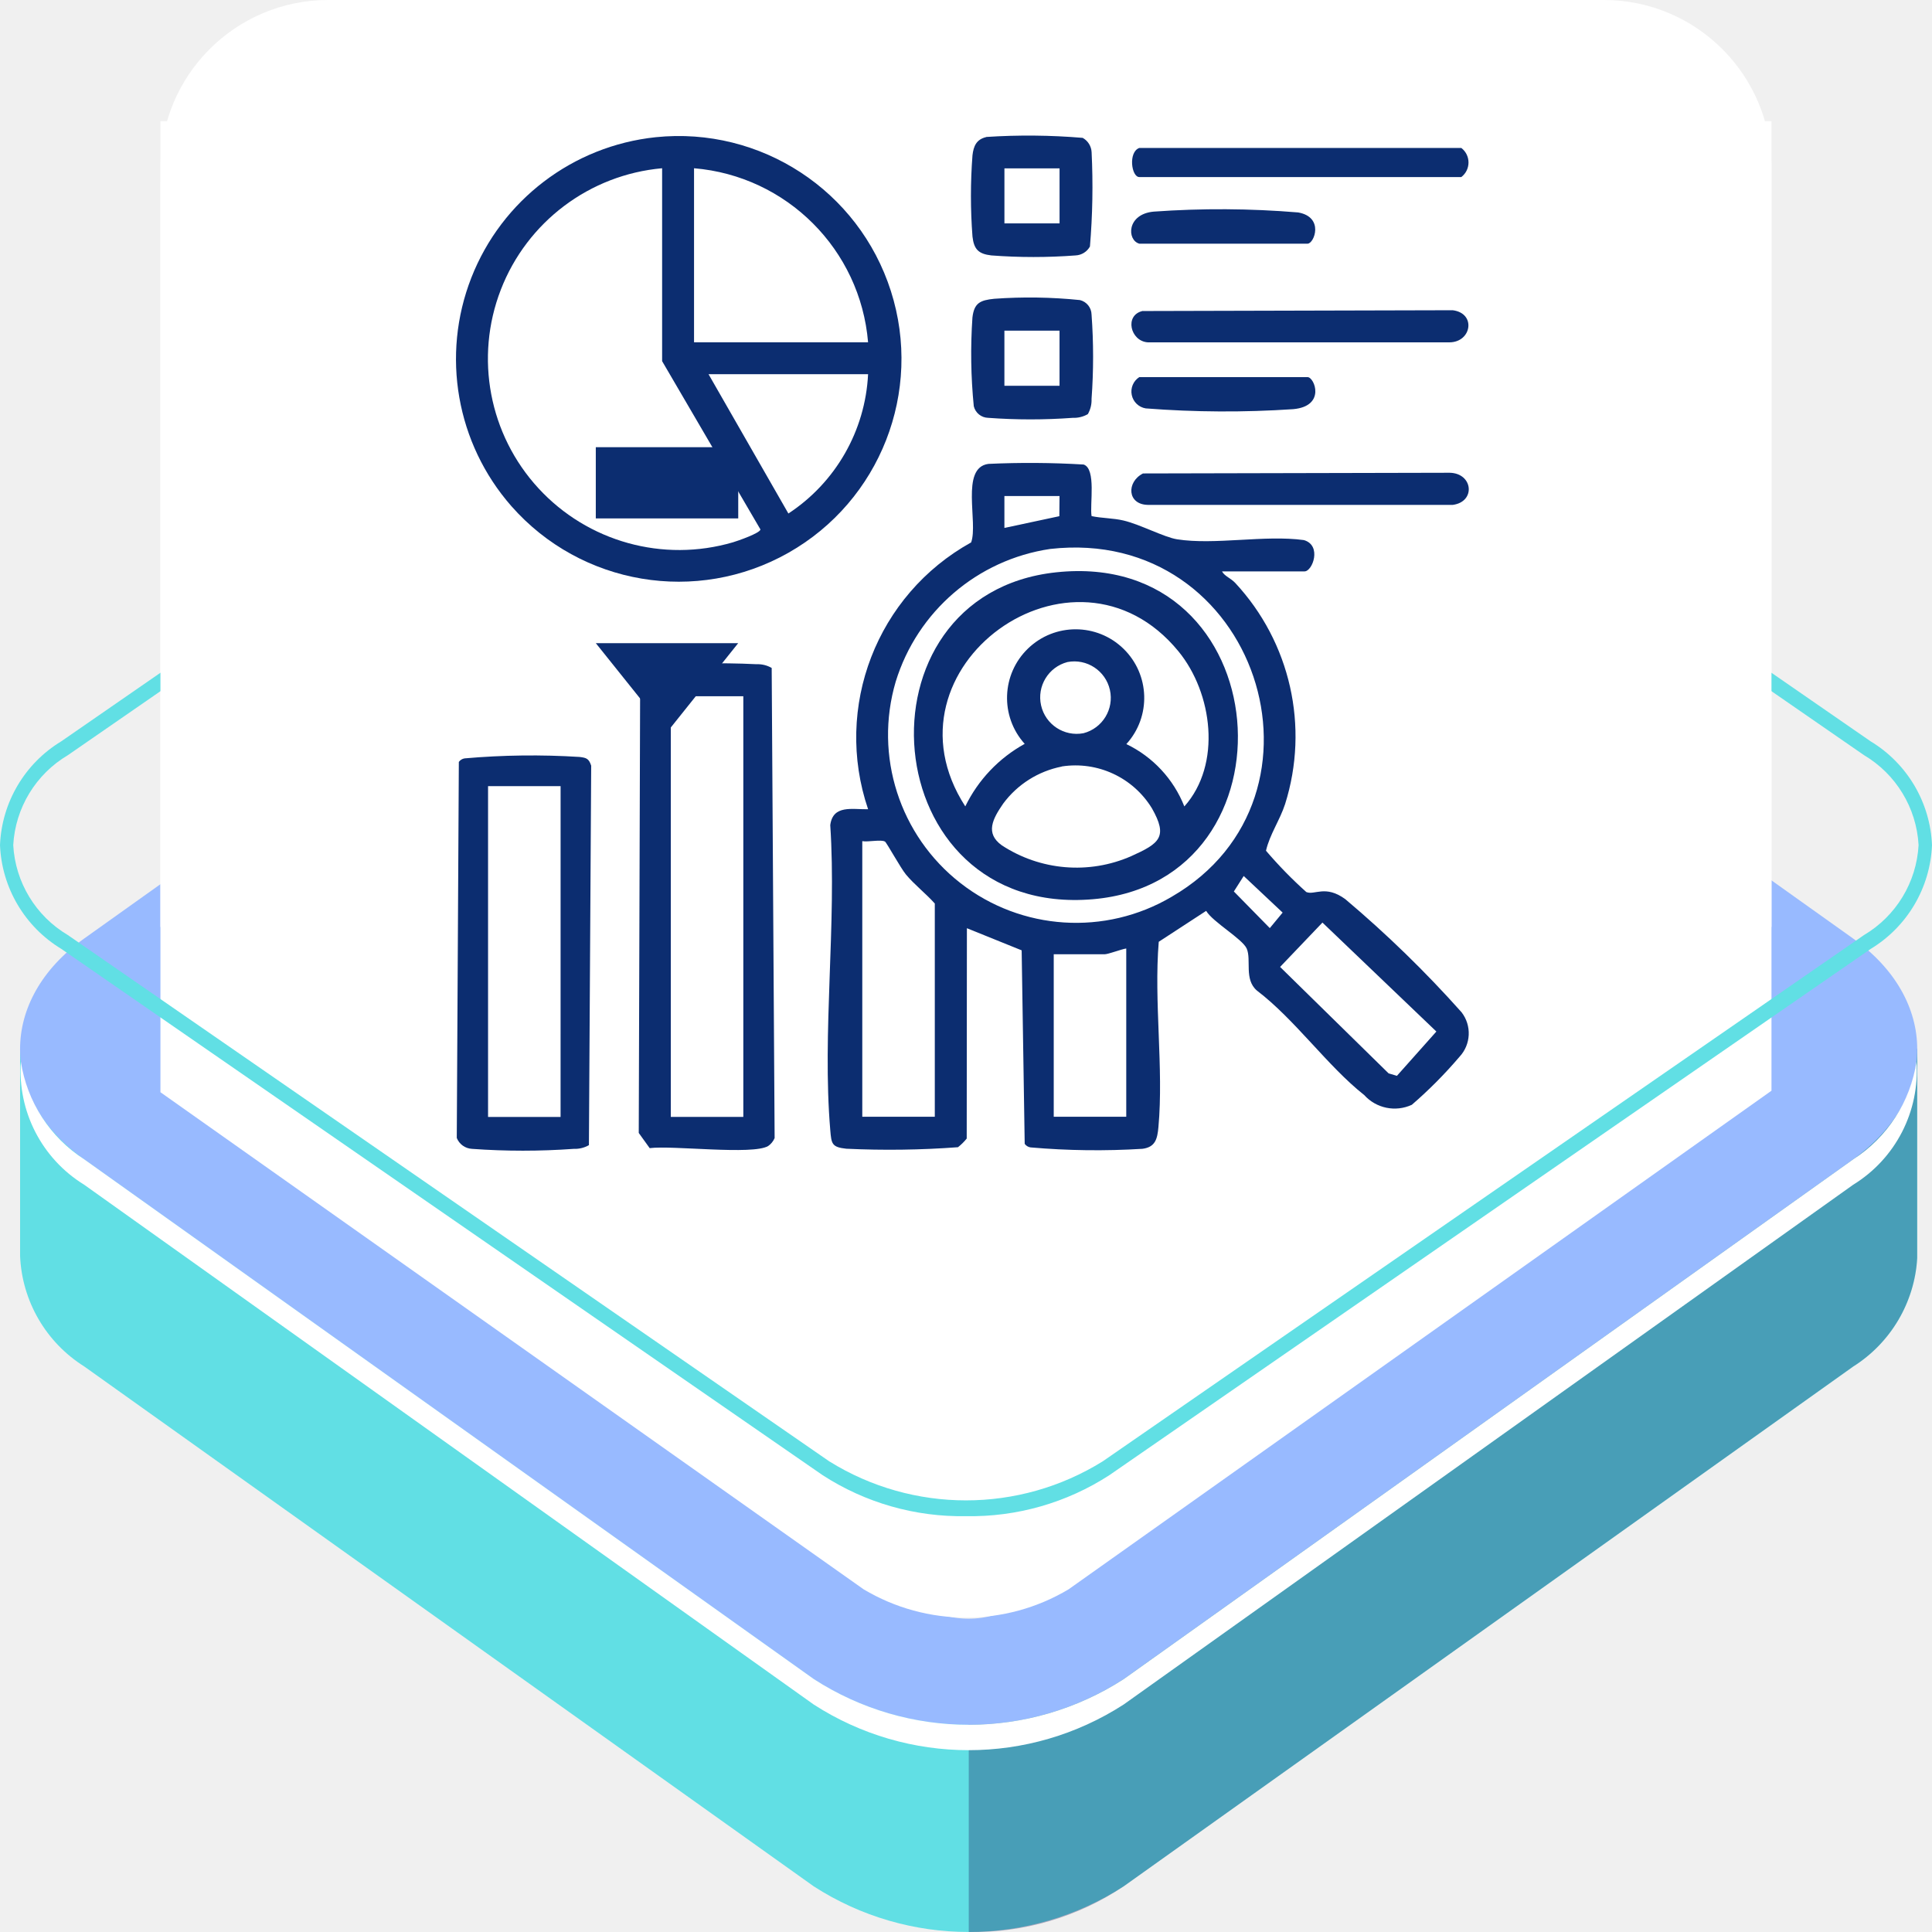
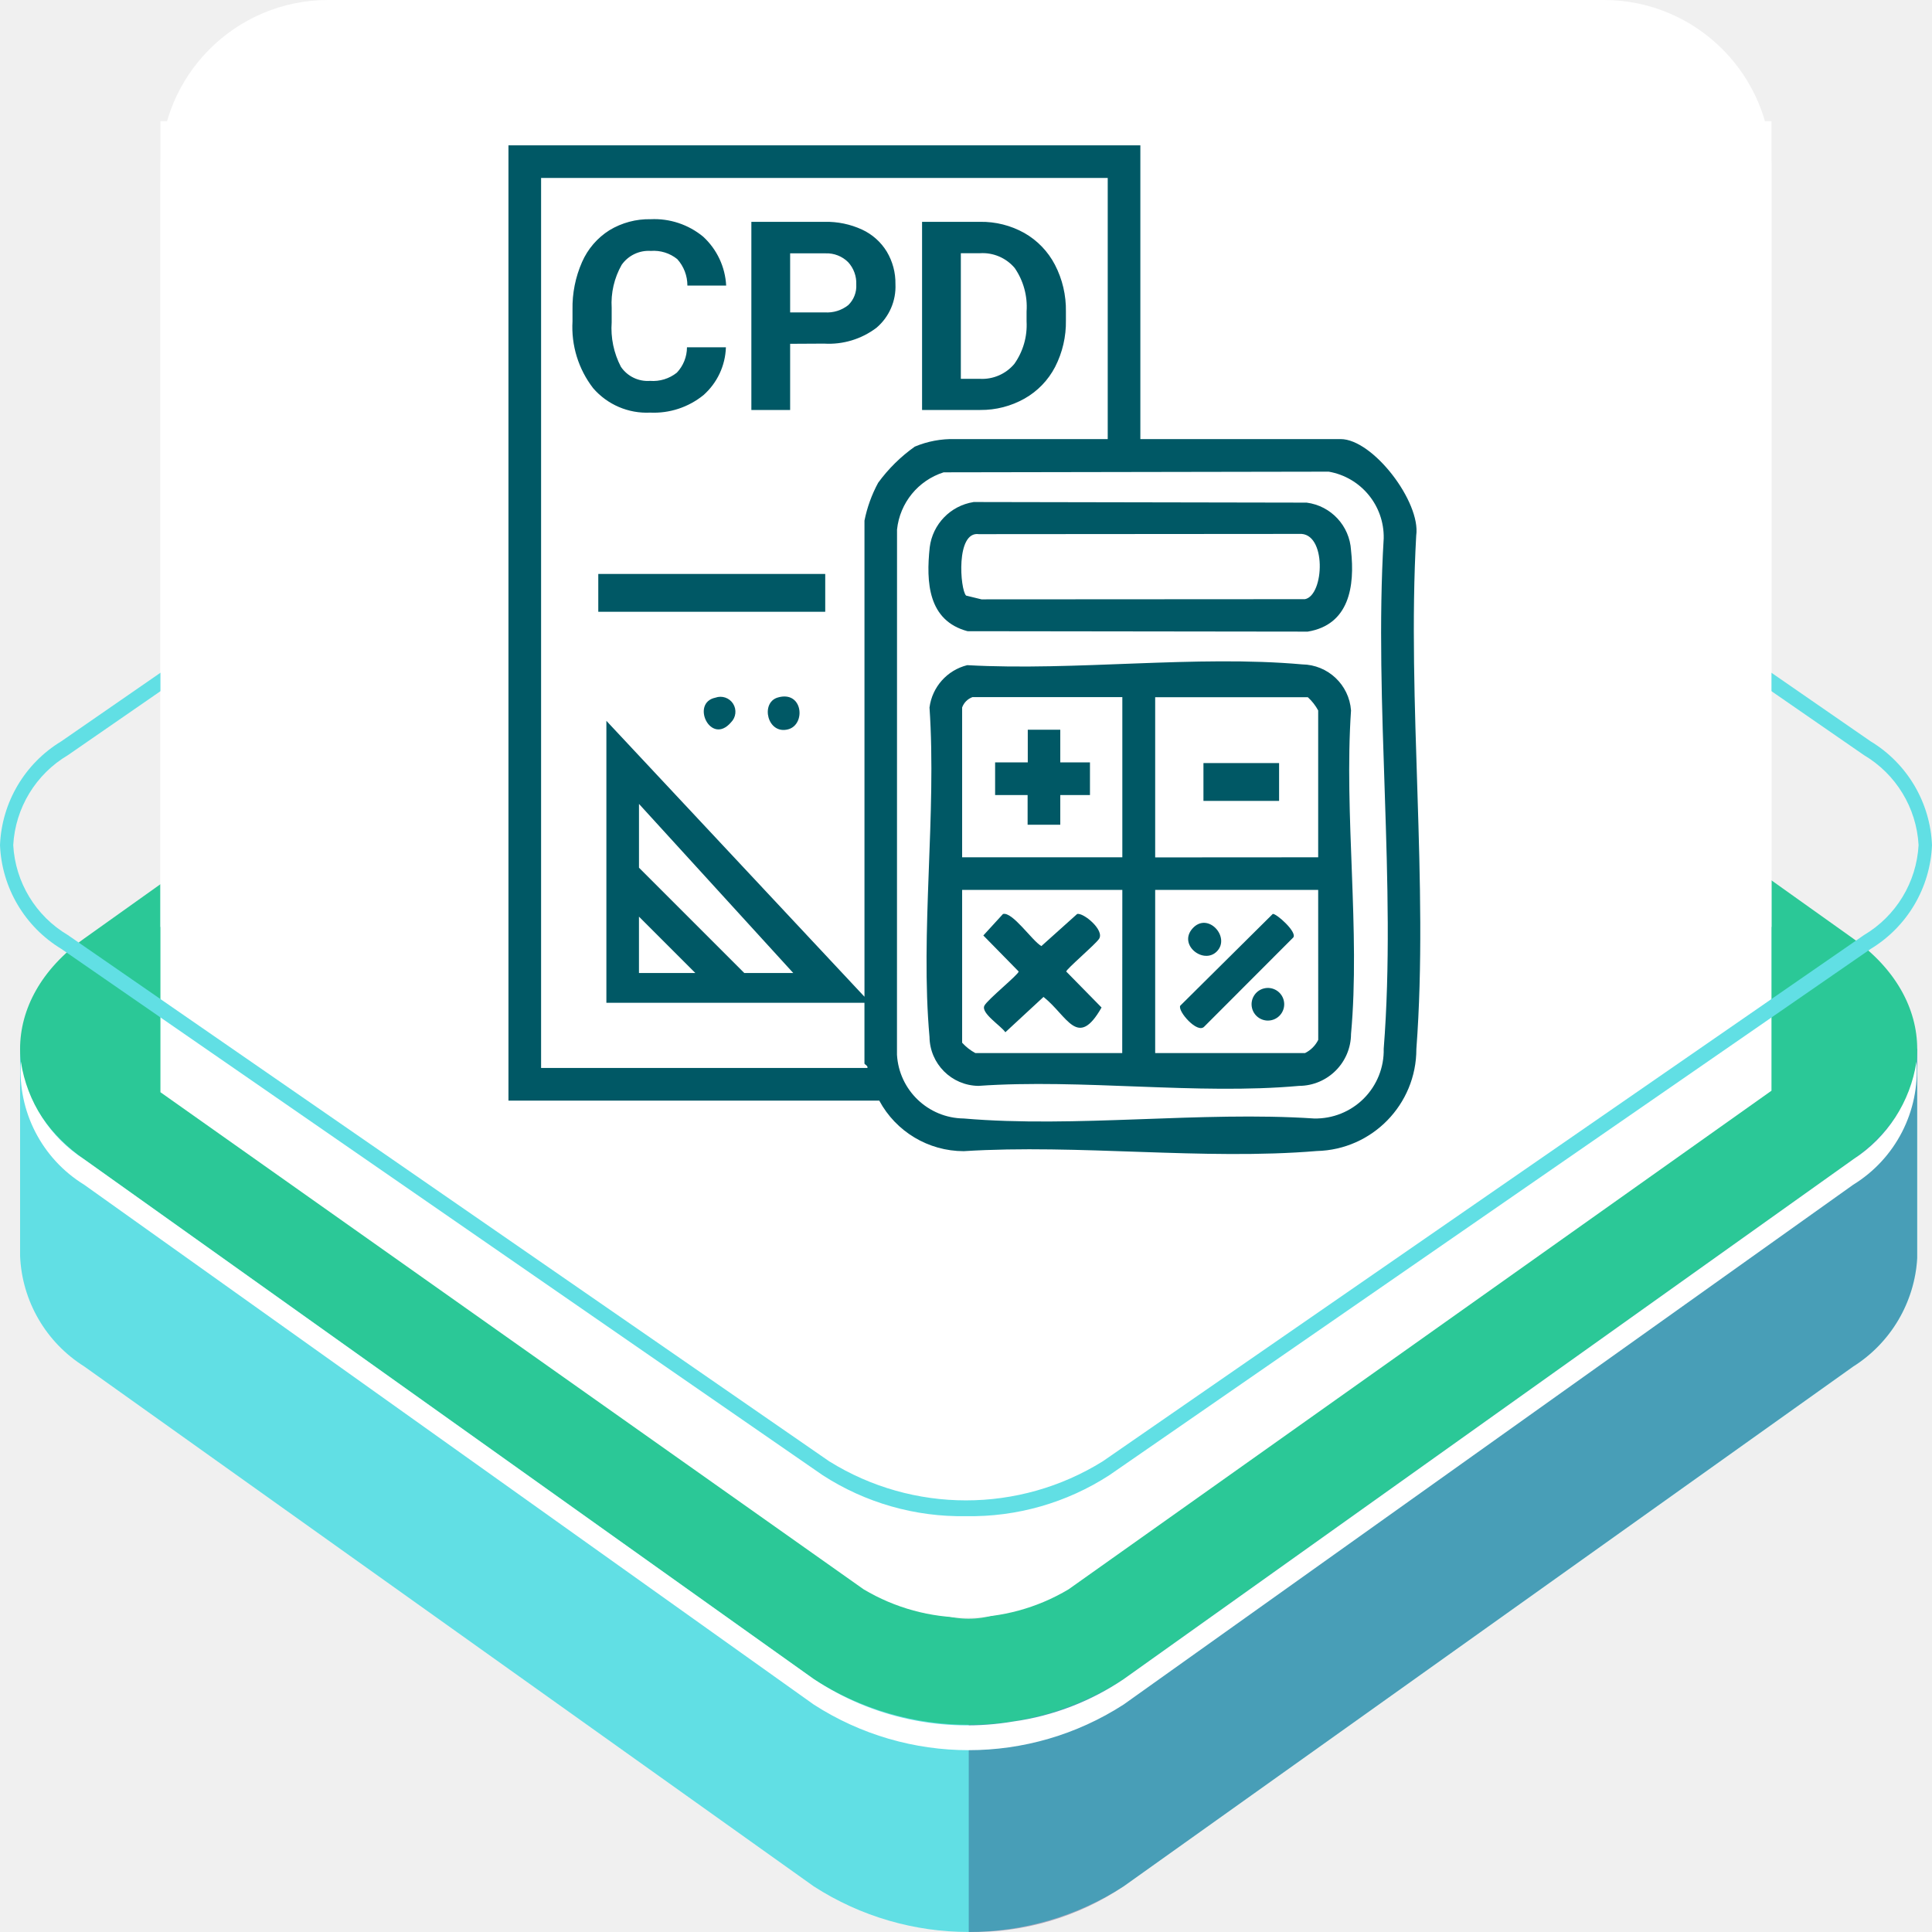
<svg xmlns="http://www.w3.org/2000/svg" width="72.996" height="73" viewBox="0 0 72.996 73">
  <defs>
    <clipPath id="clip-path">
      <rect id="Rectangle_403416" data-name="Rectangle 403416" width="71.683" height="58.902" fill="#59c4c8" />
    </clipPath>
    <clipPath id="clip-path-2">
      <path id="Path_875268" data-name="Path 875268" d="M1.1,22.912,0,23.293v7.9a5.187,5.187,0,0,0,2.421,4.17L29.988,55.009a10.8,10.8,0,0,0,11.707,0L69.263,35.37a5.21,5.21,0,0,0,2.42-4.1c0-.066,0-.132,0-.2h0V23.367l-1.728-1.185C69.468,25.819,66,28.217,63.1,28.715L43.345,42.969l-8.621,3.841L7.207,29.288l.636-.453c-2.351-1.356-3.618-4.456-4.89-7.285Z" transform="translate(0 -21.549)" fill="#61dfe4" />
    </clipPath>
    <clipPath id="clip-path-3">
      <rect id="Rectangle_403409" data-name="Rectangle 403409" width="71.683" height="58.902" fill="none" />
    </clipPath>
    <clipPath id="clip-path-4">
      <rect id="Rectangle_403408" data-name="Rectangle 403408" width="35.842" height="34.45" fill="none" />
    </clipPath>
    <clipPath id="clip-path-5">
      <path id="Path_875270" data-name="Path 875270" d="M26.3,6.628,3.311,23.549c1.272,2.829,2.539,5.929,4.89,7.285L34.324,12.221a3.459,3.459,0,0,1,3.749,0L63.74,30.508l-.285.207c2.9-.5,6.37-2.9,6.858-6.533L41.508,4.411,33.126,1.678Z" transform="translate(-3.311 -1.678)" fill="#61dfe4" />
    </clipPath>
    <clipPath id="clip-path-7">
      <rect id="Rectangle_403411" data-name="Rectangle 403411" width="32.888" height="29.156" fill="none" />
    </clipPath>
    <clipPath id="clip-path-8">
-       <path id="Path_875272" data-name="Path 875272" d="M33.967,46.513,6.4,26.872a1.539,1.539,0,0,1,0-2.672L33.966,4.56a3.457,3.457,0,0,1,3.749,0L65.283,24.2a1.538,1.538,0,0,1,0,2.671L37.716,46.512a3.458,3.458,0,0,1-3.749,0M35.736,0a10.166,10.166,0,0,0-5.749,1.725L2.421,21.365c-3.227,2.3-3.227,6.041,0,8.341L29.989,49.347a10.793,10.793,0,0,0,11.707,0L69.263,29.706c3.227-2.3,3.227-6.041,0-8.341L41.695,1.725A10.166,10.166,0,0,0,35.946,0Z" transform="translate(-0.001)" fill="#98baff" />
+       <path id="Path_875272" data-name="Path 875272" d="M33.967,46.513,6.4,26.872a1.539,1.539,0,0,1,0-2.672L33.966,4.56a3.457,3.457,0,0,1,3.749,0L65.283,24.2a1.538,1.538,0,0,1,0,2.671L37.716,46.512a3.458,3.458,0,0,1-3.749,0M35.736,0a10.166,10.166,0,0,0-5.749,1.725L2.421,21.365c-3.227,2.3-3.227,6.041,0,8.341L29.989,49.347a10.793,10.793,0,0,0,11.707,0L69.263,29.706c3.227-2.3,3.227-6.041,0-8.341L41.695,1.725A10.166,10.166,0,0,0,35.946,0Z" transform="translate(-0.001)" fill="#2bc897" />
    </clipPath>
    <clipPath id="clip-path-10">
-       <path id="Path_875275" data-name="Path 875275" d="M33.322,46.995,5.755,27.355a2.178,2.178,0,0,1,0-3.782L33.321,3.934a4.894,4.894,0,0,1,5.307,0L66.195,23.574a2.177,2.177,0,0,1,0,3.781L38.628,46.995a4.894,4.894,0,0,1-5.306,0M30.9,2.208,3.333,21.847c-2.8,1.994-2.8,5.239,0,7.232L30.9,48.722a9.367,9.367,0,0,0,10.151,0L68.617,29.08c2.8-1.992,2.8-5.237,0-7.231L41.049,2.208a9.359,9.359,0,0,0-10.151,0" transform="translate(-1.234 -0.712)" fill="#98baff" />
+       <path id="Path_875275" data-name="Path 875275" d="M33.322,46.995,5.755,27.355a2.178,2.178,0,0,1,0-3.782L33.321,3.934a4.894,4.894,0,0,1,5.307,0L66.195,23.574a2.177,2.177,0,0,1,0,3.781L38.628,46.995a4.894,4.894,0,0,1-5.306,0M30.9,2.208,3.333,21.847c-2.8,1.994-2.8,5.239,0,7.232L30.9,48.722a9.367,9.367,0,0,0,10.151,0L68.617,29.08c2.8-1.992,2.8-5.237,0-7.231L41.049,2.208a9.359,9.359,0,0,0-10.151,0" transform="translate(-1.234 -0.712)" fill="#2bc897" />
    </clipPath>
    <clipPath id="clip-path-11">
      <rect id="Rectangle_403518" data-name="Rectangle 403518" width="60.873" height="61.12" fill="#fff" />
    </clipPath>
    <clipPath id="clip-path-12">
      <rect id="Rectangle_403232" data-name="Rectangle 403232" width="72.996" height="50.71" fill="#61dfe4" />
    </clipPath>
    <clipPath id="clip-path-13">
-       <rect id="Rectangle_406757" data-name="Rectangle 406757" width="38.253" height="38.356" fill="#0c2d70" />
+       <rect id="Rectangle_406931" data-name="Rectangle 406931" width="34.453" height="38.112" fill="#005865" />
    </clipPath>
  </defs>
-   <g id="Group_1113363" data-name="Group 1113363" transform="translate(-207.499 -4641.5)">
-     <g id="Group_1113225" data-name="Group 1113225">
-       <g id="Group_1108968" data-name="Group 1108968" transform="translate(208.254 4641.5)">
-         <g id="Group_1100744" data-name="Group 1100744" transform="translate(0.004 14.098)">
-           <g id="Group_1100514" data-name="Group 1100514" clip-path="url(#clip-path)">
-             <g id="Group_1100495" data-name="Group 1100495" transform="translate(0 23.717)">
-               <g id="Group_1100494" data-name="Group 1100494" clip-path="url(#clip-path-2)">
-                 <path id="Path_875399" data-name="Path 875399" d="M0,0,71.633-6.175l-7.76,81.049L-7.76,81.049Z" transform="translate(-12.548 26.819) rotate(-60)" fill="#61dfe4" />
-               </g>
+   <g id="Group_1111604" data-name="Group 1111604" transform="translate(-207.499 -4907.449)">
+     <g id="Group_1109427" data-name="Group 1109427" transform="translate(208.254 4907.449)">
+       <g id="Group_1100744" data-name="Group 1100744" transform="translate(0.004 14.098)">
+         <g id="Group_1100514" data-name="Group 1100514" clip-path="url(#clip-path)">
+           <g id="Group_1100495" data-name="Group 1100495" transform="translate(0 23.717)">
+             <g id="Group_1100494" data-name="Group 1100494" clip-path="url(#clip-path-2)">
+               <path id="Path_875399" data-name="Path 875399" d="M0,0,71.633-6.175l-7.76,81.049L-7.76,81.049Z" transform="translate(-12.548 26.819) rotate(-60)" fill="#61dfe4" />
            </g>
-             <g id="Group_1100500" data-name="Group 1100500" transform="translate(0 0)">
-               <g id="Group_1100499" data-name="Group 1100499" clip-path="url(#clip-path-3)">
-                 <g id="Group_1100498" data-name="Group 1100498" transform="translate(35.841 24.452)" opacity="0.3">
-                   <g id="Group_1100497" data-name="Group 1100497">
-                     <g id="Group_1100496" data-name="Group 1100496" clip-path="url(#clip-path-4)">
-                       <path id="Path_875269" data-name="Path 875269" d="M67.442,28.647,47.689,42.9l-7.5,3.344V56.667a10.2,10.2,0,0,0,5.854-1.725L73.606,35.3a5.208,5.208,0,0,0,2.42-4.1c0-.066,0-.133,0-.2l0,0V23.3l-1.58-1.084h-.165c-.539,3.58-3.968,5.937-6.841,6.431" transform="translate(-40.185 -22.217)" fill="#0f054c" />
-                     </g>
+           </g>
+           <g id="Group_1100500" data-name="Group 1100500" transform="translate(0 0)">
+             <g id="Group_1100499" data-name="Group 1100499" clip-path="url(#clip-path-3)">
+               <g id="Group_1100498" data-name="Group 1100498" transform="translate(35.841 24.452)" opacity="0.3">
+                 <g id="Group_1100497" data-name="Group 1100497">
+                   <g id="Group_1100496" data-name="Group 1100496" clip-path="url(#clip-path-4)">
+                     <path id="Path_875269" data-name="Path 875269" d="M67.442,28.647,47.689,42.9l-7.5,3.344V56.667a10.2,10.2,0,0,0,5.854-1.725L73.606,35.3a5.208,5.208,0,0,0,2.42-4.1c0-.066,0-.133,0-.2l0,0V23.3l-1.58-1.084h-.165c-.539,3.58-3.968,5.937-6.841,6.431" transform="translate(-40.185 -22.217)" fill="#0f054c" />
                  </g>
                </g>
              </g>
            </g>
-             <g id="Group_1100502" data-name="Group 1100502" transform="translate(2.953 1.847)">
-               <g id="Group_1100501" data-name="Group 1100501" clip-path="url(#clip-path-5)">
-                 <path id="Path_875400" data-name="Path 875400" d="M0,0,63.434-5.469,56.357,68.457-7.078,73.925Z" transform="matrix(0.5, -0.866, 0.866, 0.5, -10.231, 21.867)" fill="#61dfe4" />
-               </g>
+           </g>
+           <g id="Group_1100502" data-name="Group 1100502" transform="translate(2.953 1.847)">
+             <g id="Group_1100501" data-name="Group 1100501" clip-path="url(#clip-path-5)">
+               <path id="Path_875400" data-name="Path 875400" d="M0,0,63.434-5.469,56.357,68.457-7.078,73.925Z" transform="matrix(0.5, -0.866, 0.866, 0.5, -10.231, 21.867)" fill="#61dfe4" />
            </g>
-             <g id="Group_1100507" data-name="Group 1100507" transform="translate(0 0)">
-               <g id="Group_1100506" data-name="Group 1100506" clip-path="url(#clip-path-3)">
-                 <g id="Group_1100505" data-name="Group 1100505" transform="translate(2.953 1.847)" opacity="0.3">
-                   <g id="Group_1100504" data-name="Group 1100504">
-                     <g id="Group_1100503" data-name="Group 1100503" clip-path="url(#clip-path-7)">
-                       <path id="Path_875271" data-name="Path 875271" d="M36.2,2.68l-3.073-1L26.3,6.628,3.311,23.548c1.272,2.829,2.538,5.93,4.89,7.286L34.324,12.221A3.27,3.27,0,0,1,36.2,11.67Z" transform="translate(-3.311 -1.678)" fill="#0f054c" />
-                     </g>
+           </g>
+           <g id="Group_1100507" data-name="Group 1100507" transform="translate(0 0)">
+             <g id="Group_1100506" data-name="Group 1100506" clip-path="url(#clip-path-3)">
+               <g id="Group_1100505" data-name="Group 1100505" transform="translate(2.953 1.847)" opacity="0.3">
+                 <g id="Group_1100504" data-name="Group 1100504">
+                   <g id="Group_1100503" data-name="Group 1100503" clip-path="url(#clip-path-7)">
+                     <path id="Path_875271" data-name="Path 875271" d="M36.2,2.68l-3.073-1L26.3,6.628,3.311,23.548c1.272,2.829,2.538,5.93,4.89,7.286L34.324,12.221A3.27,3.27,0,0,1,36.2,11.67Z" transform="translate(-3.311 -1.678)" fill="#0f054c" />
                  </g>
                </g>
              </g>
            </g>
-             <g id="Group_1100509" data-name="Group 1100509" transform="translate(0)">
-               <g id="Group_1100508" data-name="Group 1100508" clip-path="url(#clip-path-8)">
-                 <rect id="Rectangle_403413" data-name="Rectangle 403413" width="73.296" height="51.647" transform="translate(-0.807 0)" fill="#98baff" />
-               </g>
+           </g>
+           <g id="Group_1100509" data-name="Group 1100509" transform="translate(0)">
+             <g id="Group_1100508" data-name="Group 1100508" clip-path="url(#clip-path-8)">
+               <rect id="Rectangle_403413" data-name="Rectangle 403413" width="73.296" height="51.647" transform="translate(-0.807 0)" fill="#2bc897" />
            </g>
-             <g id="Group_1100511" data-name="Group 1100511" transform="translate(0 0)">
-               <g id="Group_1100510" data-name="Group 1100510" clip-path="url(#clip-path-3)">
-                 <path id="Path_875273" data-name="Path 875273" d="M65.965,23.834,38.4,4.193a3.457,3.457,0,0,0-3.749,0L7.082,23.833A1.547,1.547,0,0,0,6.4,25.649a1.843,1.843,0,0,1,.686-.855L34.649,5.153a3.457,3.457,0,0,1,3.749,0L65.965,24.794a1.846,1.846,0,0,1,.686.856,1.546,1.546,0,0,0-.686-1.816" transform="translate(-0.682 0.367)" fill="#fff" />
-                 <path id="Path_875274" data-name="Path 875274" d="M69.263,27.329,41.7,46.968a10.793,10.793,0,0,1-11.707,0L2.422,27.327A5.344,5.344,0,0,1,.03,23.637a5.047,5.047,0,0,0,2.392,4.651L29.989,47.929a10.8,10.8,0,0,0,11.707,0L69.263,28.288a5.045,5.045,0,0,0,2.391-4.65,5.344,5.344,0,0,1-2.391,3.69" transform="translate(0 2.379)" fill="#fff" />
-               </g>
+           </g>
+           <g id="Group_1100511" data-name="Group 1100511" transform="translate(0 0)">
+             <g id="Group_1100510" data-name="Group 1100510" clip-path="url(#clip-path-3)">
+               <path id="Path_875273" data-name="Path 875273" d="M65.965,23.834,38.4,4.193a3.457,3.457,0,0,0-3.749,0L7.082,23.833A1.547,1.547,0,0,0,6.4,25.649a1.843,1.843,0,0,1,.686-.855L34.649,5.153a3.457,3.457,0,0,1,3.749,0L65.965,24.794a1.846,1.846,0,0,1,.686.856,1.546,1.546,0,0,0-.686-1.816" transform="translate(-0.682 0.367)" fill="#fff" />
+               <path id="Path_875274" data-name="Path 875274" d="M69.263,27.329,41.7,46.968a9.878,9.878,0,0,1-4.163,1.6,10.471,10.471,0,0,1-7.544-1.6L2.422,27.327A5.344,5.344,0,0,1,.03,23.637a5.047,5.047,0,0,0,2.392,4.651L29.989,47.929a10.8,10.8,0,0,0,11.707,0L69.263,28.288a5.045,5.045,0,0,0,2.391-4.65,5.344,5.344,0,0,1-2.391,3.69" transform="translate(0 2.379)" fill="#fff" />
            </g>
-             <g id="Group_1100513" data-name="Group 1100513" transform="translate(1.1 0.784)">
-               <g id="Group_1100512" data-name="Group 1100512" clip-path="url(#clip-path-10)">
-                 <rect id="Rectangle_403415" data-name="Rectangle 403415" width="70.881" height="50.002" transform="translate(-0.7 0)" fill="#98baff" />
-               </g>
+           </g>
+           <g id="Group_1100513" data-name="Group 1100513" transform="translate(1.1 0.784)">
+             <g id="Group_1100512" data-name="Group 1100512" clip-path="url(#clip-path-10)">
+               <rect id="Rectangle_403415" data-name="Rectangle 403415" width="70.881" height="50.002" transform="translate(-0.7 0)" fill="#2bc897" />
            </g>
          </g>
        </g>
-         <g id="Group_1100749" data-name="Group 1100749" transform="translate(5.307)">
-           <g id="Group_1100748" data-name="Group 1100748" clip-path="url(#clip-path-11)">
-             <path id="Path_875398" data-name="Path 875398" d="M6.247,0H54.48A6.338,6.338,0,0,1,60.8,6.356l.14,34.756-26.7,18.94a7.554,7.554,0,0,1-7.744,0L-.145,41.219-.072,6.356A6.338,6.338,0,0,1,6.247,0" transform="translate(0.074 0)" fill="#fff" />
-           </g>
+       </g>
+       <g id="Group_1100749" data-name="Group 1100749" transform="translate(5.307)">
+         <g id="Group_1100748" data-name="Group 1100748" clip-path="url(#clip-path-11)">
+           <path id="Path_875398" data-name="Path 875398" d="M6.247,0H54.48A6.338,6.338,0,0,1,60.8,6.356l.14,34.756-26.7,18.94a7.554,7.554,0,0,1-7.744,0L-.145,41.219-.072,6.356A6.338,6.338,0,0,1,6.247,0" transform="translate(0.074 0)" fill="#fff" />
        </g>
-         <g id="Group_1100745" data-name="Group 1100745" transform="translate(-0.755 6.578)">
-           <g id="Group_1100096" data-name="Group 1100096" transform="translate(0 0)" clip-path="url(#clip-path-12)">
-             <path id="Path_873771" data-name="Path 873771" d="M36.5,50.711a9.642,9.642,0,0,1-5.42-1.551L2.316,29.276A4.816,4.816,0,0,1,0,25.354a4.813,4.813,0,0,1,2.316-3.921L31.077,1.55a10.26,10.26,0,0,1,10.843,0L70.681,21.434A4.813,4.813,0,0,1,73,25.355a4.816,4.816,0,0,1-2.316,3.922L41.92,49.16A9.645,9.645,0,0,1,36.5,50.711M36.5.595a9.2,9.2,0,0,0-5.169,1.477L2.568,21.955A4.223,4.223,0,0,0,.5,25.354a4.22,4.22,0,0,0,2.064,3.4L31.331,48.638a9.785,9.785,0,0,0,10.337,0L70.429,28.755a4.22,4.22,0,0,0,2.064-3.4,4.22,4.22,0,0,0-2.064-3.4L41.667,2.072A9.2,9.2,0,0,0,36.5.595" transform="translate(0 -0.001)" fill="#61dfe4" />
-           </g>
+       </g>
+       <g id="Group_1100745" data-name="Group 1100745" transform="translate(-0.755 6.578)">
+         <g id="Group_1100096" data-name="Group 1100096" transform="translate(0 0)" clip-path="url(#clip-path-12)">
+           <path id="Path_873771" data-name="Path 873771" d="M36.5,50.711a9.642,9.642,0,0,1-5.42-1.551L2.316,29.276A4.816,4.816,0,0,1,0,25.354a4.813,4.813,0,0,1,2.316-3.921L31.077,1.55a10.26,10.26,0,0,1,10.843,0L70.681,21.434A4.813,4.813,0,0,1,73,25.355a4.816,4.816,0,0,1-2.316,3.922L41.92,49.16A9.645,9.645,0,0,1,36.5,50.711M36.5.595a9.2,9.2,0,0,0-5.169,1.477L2.568,21.955A4.223,4.223,0,0,0,.5,25.354a4.22,4.22,0,0,0,2.064,3.4L31.331,48.638a9.785,9.785,0,0,0,10.337,0L70.429,28.755a4.22,4.22,0,0,0,2.064-3.4,4.22,4.22,0,0,0-2.064-3.4L41.667,2.072A9.2,9.2,0,0,0,36.5.595" transform="translate(0 -0.001)" fill="#61dfe4" />
        </g>
-         <rect id="Rectangle_403516" data-name="Rectangle 403516" width="60.873" height="30.446" transform="translate(5.307 4.578)" fill="#fff" />
      </g>
-       <g id="Group_1108972" data-name="Group 1108972" transform="translate(225.166 4646.746)">
-         <g id="Group_1099618" data-name="Group 1099618" transform="translate(0 0)">
-           <rect id="Rectangle_401104" data-name="Rectangle 401104" width="37.658" height="38.112" transform="translate(0)" fill="none" />
-         </g>
-         <g id="Grupo_156261" data-name="Grupo 156261" transform="translate(1.326 -1.071)">
-           <rect id="Rectángulo_47312" data-name="Rectángulo 47312" width="5.382" height="2.691" transform="translate(3.519 12.722)" fill="#0c2d70" />
-           <path id="Trazado_198297" data-name="Trazado 198297" d="M10.008,59.838h5.379L12.7,63.2Z" transform="translate(-6.488 -39.711)" fill="#0c2d70" />
-           <g id="Group_1111999" data-name="Group 1111999" transform="translate(-1.748 0.948)">
-             <g id="Group_1111998" data-name="Group 1111998" clip-path="url(#clip-path-13)">
-               <path id="Path_886676" data-name="Path 886676" d="M133.244,138.405a2.018,2.018,0,0,1-.331.327,34.828,34.828,0,0,1-4.22.057c-.549-.059-.561-.185-.605-.708-.311-3.682.246-7.791,0-11.519.1-.779.832-.589,1.43-.6a8.426,8.426,0,0,1,3.893-10.082c.275-.747-.419-2.822.651-2.967a34.031,34.031,0,0,1,3.6.024c.484.163.226,1.515.3,1.949.39.082.819.075,1.2.165.624.145,1.543.634,2.029.711,1.42.225,3.319-.173,4.793.03.689.2.328,1.183.023,1.183H142.89c.1.183.323.249.5.436a8.512,8.512,0,0,1,1.884,8.356c-.2.614-.579,1.142-.722,1.762a16.29,16.29,0,0,0,1.523,1.561c.317.131.721-.283,1.476.271a43.018,43.018,0,0,1,4.389,4.27,1.3,1.3,0,0,1-.077,1.685,16.767,16.767,0,0,1-1.8,1.813,1.548,1.548,0,0,1-1.8-.368c-1.38-1.088-2.612-2.851-4.054-3.948-.494-.422-.2-1.164-.386-1.587-.166-.369-1.278-1-1.532-1.424L140.5,130.97c-.188,2.26.189,4.774-.012,7-.041.45-.116.757-.6.822a28.441,28.441,0,0,1-4.235-.053.331.331,0,0,1-.218-.134l-.115-7.312-2.069-.836Zm3.507-24.278h-2.083v1.206l2.076-.444Zm-.353,2a7.211,7.211,0,0,0-5.837,5.014,7.106,7.106,0,0,0,10.429,8.127c6.527-3.778,3.233-14.025-4.592-13.141m-7.1,11.04v10.413h2.74v-8.056c-.337-.378-.772-.712-1.093-1.1-.2-.243-.726-1.2-.788-1.239-.146-.091-.645.024-.86-.018m14.413,1.317-.372.585,1.358,1.384.485-.586Zm2.975,1.76-1.6,1.676,4.1,4.022.314.093,1.491-1.674Zm-7.413,7.336v-6.357c-.2.031-.68.219-.822.219h-1.918v6.138Z" transform="translate(-113.962 -100.508)" fill="#0c2d70" />
-               <path id="Path_886677" data-name="Path 886677" d="M7.532.243A8.42,8.42,0,1,1,2.076,14.182,8.428,8.428,0,0,1,7.532.243m.241,1.173a7.227,7.227,0,1,0,2.679,14.133c.174-.051,1.027-.348,1.036-.485L7.773,8.705Zm7.782,6.576A7.2,7.2,0,0,0,8.979,1.416V7.993Zm0,1.206H9.527l3.017,5.264A6.691,6.691,0,0,0,15.555,9.2" transform="translate(0 -0.182)" fill="#0c2d70" />
-               <path id="Path_886678" data-name="Path 886678" d="M67.889,182.134,68,199.9a.705.705,0,0,1-.244.3c-.585.349-3.608-.031-4.477.08l-.413-.574.054-17.388a.334.334,0,0,1,.134-.218,28.973,28.973,0,0,1,4.261-.105,1.06,1.06,0,0,1,.572.14m-1.07,1.07h-2.74V199.1h2.74Z" transform="translate(-55.976 -162.021)" fill="#0c2d70" />
-               <path id="Path_886679" data-name="Path 886679" d="M5.124,228.424a1.06,1.06,0,0,1-.572.14,26.74,26.74,0,0,1-3.847,0,.655.655,0,0,1-.574-.412l.078-14.208a.331.331,0,0,1,.218-.134,28.918,28.918,0,0,1,4.345-.054c.259.031.35.063.438.329Zm-1.07-13.565H1.313v12.5h2.74Z" transform="translate(-0.117 -190.278)" fill="#0c2d70" />
-               <path id="Path_886680" data-name="Path 886680" d="M177.942.051a24.41,24.41,0,0,1,3.646.034.656.656,0,0,1,.337.54,26.866,26.866,0,0,1-.063,3.565.655.655,0,0,1-.54.337,21.123,21.123,0,0,1-3.186,0c-.485-.056-.657-.231-.712-.712a20.138,20.138,0,0,1,0-3.073c.041-.35.15-.6.519-.687m2.771,1.182h-2.083V3.316h2.083Z" transform="translate(-157.924 0.001)" fill="#0c2d70" />
-               <path id="Path_886681" data-name="Path 886681" d="M181.9,60.249a1.062,1.062,0,0,1-.572.14,21.8,21.8,0,0,1-3.189,0,.575.575,0,0,1-.548-.439,20.069,20.069,0,0,1-.051-3.35c.064-.554.294-.656.824-.71a18.616,18.616,0,0,1,3.238.049.575.575,0,0,1,.439.548,21.82,21.82,0,0,1,0,3.189,1.063,1.063,0,0,1-.14.572m-1.07-3.153h-2.083v2.083h2.083Z" transform="translate(-158.042 -49.724)" fill="#0c2d70" />
-               <path id="Path_886682" data-name="Path 886682" d="M233.1,116.262l11.6-.026c.884.019.989,1.1.113,1.214l-11.516,0c-.787-.012-.815-.863-.194-1.184" transform="translate(-207.167 -103.496)" fill="#0c2d70" />
-               <path id="Path_886683" data-name="Path 886683" d="M233.115,60.237l11.709-.03c.891.114.715,1.2-.113,1.213l-11.407,0c-.661-.039-.9-1.032-.189-1.187" transform="translate(-207.178 -53.608)" fill="#0c2d70" />
-               <path id="Path_886684" data-name="Path 886684" d="M233.189,4.258h12.166a.692.692,0,0,1,0,1.1H233.189c-.3,0-.426-.947,0-1.1" transform="translate(-207.385 -3.791)" fill="#0c2d70" />
-               <path id="Path_886685" data-name="Path 886685" d="M233.011,83.258h6.357c.262,0,.7,1.1-.543,1.211a38.615,38.615,0,0,1-5.572-.029.646.646,0,0,1-.243-1.182" transform="translate(-207.207 -74.132)" fill="#0c2d70" />
-               <path id="Path_886686" data-name="Path 886686" d="M232.912,26.692c-.475-.133-.479-1.118.543-1.211a35.351,35.351,0,0,1,5.46.031c.992.176.607,1.18.355,1.18Z" transform="translate(-207.109 -22.608)" fill="#0c2d70" />
-               <path id="Path_886687" data-name="Path 886687" d="M163.077,150.175c8.46-.906,9.322,11.674,1.391,12.352-8.274.707-9.211-11.514-1.391-12.352m4.847,8.846c1.419-1.589,1.068-4.285-.223-5.861-3.936-4.807-11.445.618-8.054,5.859a5.384,5.384,0,0,1,2.245-2.363,2.592,2.592,0,1,1,3.841.009,4.409,4.409,0,0,1,2.191,2.355m-4.416-5.455a1.379,1.379,0,0,0,.606,2.689,1.379,1.379,0,0,0-.606-2.689m-.215,3.949a3.625,3.625,0,0,0-2.214,1.4c-.4.58-.685,1.121-.054,1.575a5.144,5.144,0,0,0,4.891.411c1.07-.482,1.4-.723.782-1.81a3.388,3.388,0,0,0-3.405-1.58" transform="translate(-140.419 -133.673)" fill="#0c2d70" />
-             </g>
-           </g>
+       <rect id="Rectangle_403516" data-name="Rectangle 403516" width="60.873" height="30.446" transform="translate(5.307 4.578)" fill="#fff" />
+     </g>
+     <g id="Group_1109431" data-name="Group 1109431" transform="translate(225.166 4912.695)">
+       <g id="Group_1099618" data-name="Group 1099618" transform="translate(-0.455 0.245)">
+         <rect id="Rectangle_401104" data-name="Rectangle 401104" width="37.658" height="38.112" transform="translate(0)" fill="none" />
+       </g>
+       <g id="Group_1112426" data-name="Group 1112426" transform="translate(1.545 0.245)">
+         <g id="Group_1112425" data-name="Group 1112425" clip-path="url(#clip-path-13)">
+           <path id="Path_887445" data-name="Path 887445" d="M23.876,0V11.1h7.566c1.222,0,3.037,2.378,2.857,3.645-.352,6.312.475,13.144.006,19.4A3.851,3.851,0,0,1,30.544,38c-4.273.358-9.018-.268-13.342.006a3.628,3.628,0,0,1-3.191-1.91H0V0ZM22.643,1.233H1.233V34.861h12.33c.03-.082-.112-.134-.112-.168V32.4H3.7V21.746l9.752,10.425V14.18a5.1,5.1,0,0,1,.517-1.43,6.037,6.037,0,0,1,1.384-1.365A3.681,3.681,0,0,1,16.87,11.1h5.773Zm-6.2,11.123a2.547,2.547,0,0,0-1.761,2.162L14.68,34.361a2.556,2.556,0,0,0,2.522,2.41c4.223.364,8.957-.283,13.235,0a2.576,2.576,0,0,0,2.634-2.634c.488-6.2-.377-13.024,0-19.288a2.509,2.509,0,0,0-2.077-2.518ZM10.761,31.274,4.932,24.885v2.41l3.979,3.979Zm-3.7,0-2.13-2.13v2.13Z" fill="#005865" />
+           <rect id="Rectangle_406928" data-name="Rectangle 406928" width="8.575" height="1.429" transform="translate(3.394 16.196)" fill="#005865" />
+           <rect id="Rectangle_406929" data-name="Rectangle 406929" width="8.575" transform="translate(3.394 19.055)" fill="#005865" />
+           <path id="Path_887447" data-name="Path 887447" d="M87.778,185.83c.958-.287,1.081,1.017.4,1.2-.785.208-1.057-1-.4-1.2" transform="translate(-77.61 -164.963)" fill="#005865" />
+           <path id="Path_887448" data-name="Path 887448" d="M66.266,186.048a.565.565,0,0,1,.592.931c-.768.9-1.54-.736-.592-.931" transform="translate(-58.448 -165.177)" fill="#005865" />
+           <path id="Path_887449" data-name="Path 887449" d="M142.509,174.078c4.067.226,8.635-.389,12.645-.03A1.877,1.877,0,0,1,157,175.789c-.268,3.937.355,8.342,0,12.223a1.973,1.973,0,0,1-1.962,1.962c-3.848.348-8.212-.274-12.116,0a1.873,1.873,0,0,1-1.849-1.85c-.355-3.956.274-8.435,0-12.447a1.9,1.9,0,0,1,1.427-1.6m5.859,1.207h-5.661a.653.653,0,0,0-.392.392v5.661h6.053Zm7.4,6.053v-5.549a1.894,1.894,0,0,0-.392-.5H149.6v6.053Zm-7.4,1.233h-6.053v5.773a1.894,1.894,0,0,0,.5.392h5.549Zm7.4,0H149.6v6.165h5.661a1.1,1.1,0,0,0,.5-.5Z" transform="translate(-125.164 -154.435)" fill="#005865" />
+           <path id="Path_887450" data-name="Path 887450" d="M143.261,120.241l12.59.023a1.928,1.928,0,0,1,1.676,1.8c.151,1.36-.067,2.815-1.636,3.074l-12.855-.016c-1.494-.4-1.568-1.852-1.428-3.169a1.979,1.979,0,0,1,1.653-1.71m-.281,3.533.585.143,12.221-.007c.737-.142.828-2.541-.22-2.466l-12.1.009c-.88-.124-.71,2.095-.484,2.321" transform="translate(-125.691 -106.763)" fill="#005865" />
+           <rect id="Rectangle_406930" data-name="Rectangle 406930" width="2.858" height="1.429" transform="translate(26.26 23.342)" fill="#005865" />
+           <path id="Path_887451" data-name="Path 887451" d="M229.857,259.068c.127-.022.925.679.776.888l-3.366,3.371c-.256.28-1.013-.585-.907-.79Z" transform="translate(-200.977 -230.027)" fill="#005865" />
+           <path id="Path_887452" data-name="Path 887452" d="M251.433,283.922a.616.616,0,1,1,.284,1.2.616.616,0,0,1-.284-1.2" transform="translate(-222.88 -252.067)" fill="#005865" />
+           <path id="Path_887453" data-name="Path 887453" d="M230.192,263.178c-.5.5-1.463-.248-.921-.865.577-.658,1.459.327.921.865" transform="translate(-203.429 -232.716)" fill="#005865" />
+           <path id="Path_887454" data-name="Path 887454" d="M166.462,196.995v1.234h1.122v1.234h-1.122v1.122h-1.234v-1.122H164v-1.234h1.234v-1.234Z" transform="translate(-145.612 -174.913)" fill="#005865" />
+           <path id="Path_887455" data-name="Path 887455" d="M160.816,259.061c.36-.094,1.1,1.014,1.45,1.213l1.352-1.213c.235-.061,1.051.616.825.944-.147.215-1.238,1.142-1.238,1.23l1.335,1.36c-.908,1.591-1.283.323-2.193-.4l-1.442,1.335c-.163-.244-.936-.724-.791-1.006.12-.232,1.294-1.179,1.294-1.29l-1.335-1.361Z" transform="translate(-142.13 -230.017)" fill="#005865" />
+           <path id="Path_887458" data-name="Path 887458" d="M6.216-2.368A2.516,2.516,0,0,1,5.369-.562,2.975,2.975,0,0,1,3.354.1,2.675,2.675,0,0,1,1.2-.823,3.774,3.774,0,0,1,.42-3.35v-.435A4.262,4.262,0,0,1,.781-5.591a2.708,2.708,0,0,1,1.033-1.2,2.893,2.893,0,0,1,1.56-.417,2.9,2.9,0,0,1,1.982.659A2.7,2.7,0,0,1,6.226-4.7H4.761a1.485,1.485,0,0,0-.383-1,1.419,1.419,0,0,0-1-.31,1.245,1.245,0,0,0-1.1.525A2.942,2.942,0,0,0,1.9-3.853v.537a3.148,3.148,0,0,0,.349,1.685,1.222,1.222,0,0,0,1.1.532,1.446,1.446,0,0,0,1.013-.31,1.4,1.4,0,0,0,.383-.959ZM8.643-2.5V0H7.178V-7.109H9.951a3.209,3.209,0,0,1,1.409.293,2.159,2.159,0,0,1,.935.833,2.321,2.321,0,0,1,.327,1.228,2.041,2.041,0,0,1-.715,1.648,2.979,2.979,0,0,1-1.98.6Zm0-1.187H9.951a1.287,1.287,0,0,0,.886-.273,1,1,0,0,0,.305-.781,1.173,1.173,0,0,0-.308-.845,1.149,1.149,0,0,0-.85-.332H8.643ZM13.628,0V-7.109h2.188a3.322,3.322,0,0,1,1.677.422,2.945,2.945,0,0,1,1.155,1.2,3.7,3.7,0,0,1,.415,1.77v.327a3.715,3.715,0,0,1-.408,1.763A2.92,2.92,0,0,1,17.5-.43,3.347,3.347,0,0,1,15.83,0Zm1.465-5.923v4.746H15.8a1.591,1.591,0,0,0,1.313-.562,2.537,2.537,0,0,0,.464-1.606v-.376a2.578,2.578,0,0,0-.449-1.643,1.585,1.585,0,0,0-1.313-.559Z" transform="translate(2 10)" fill="#005865" />
        </g>
      </g>
    </g>
  </g>
</svg>
